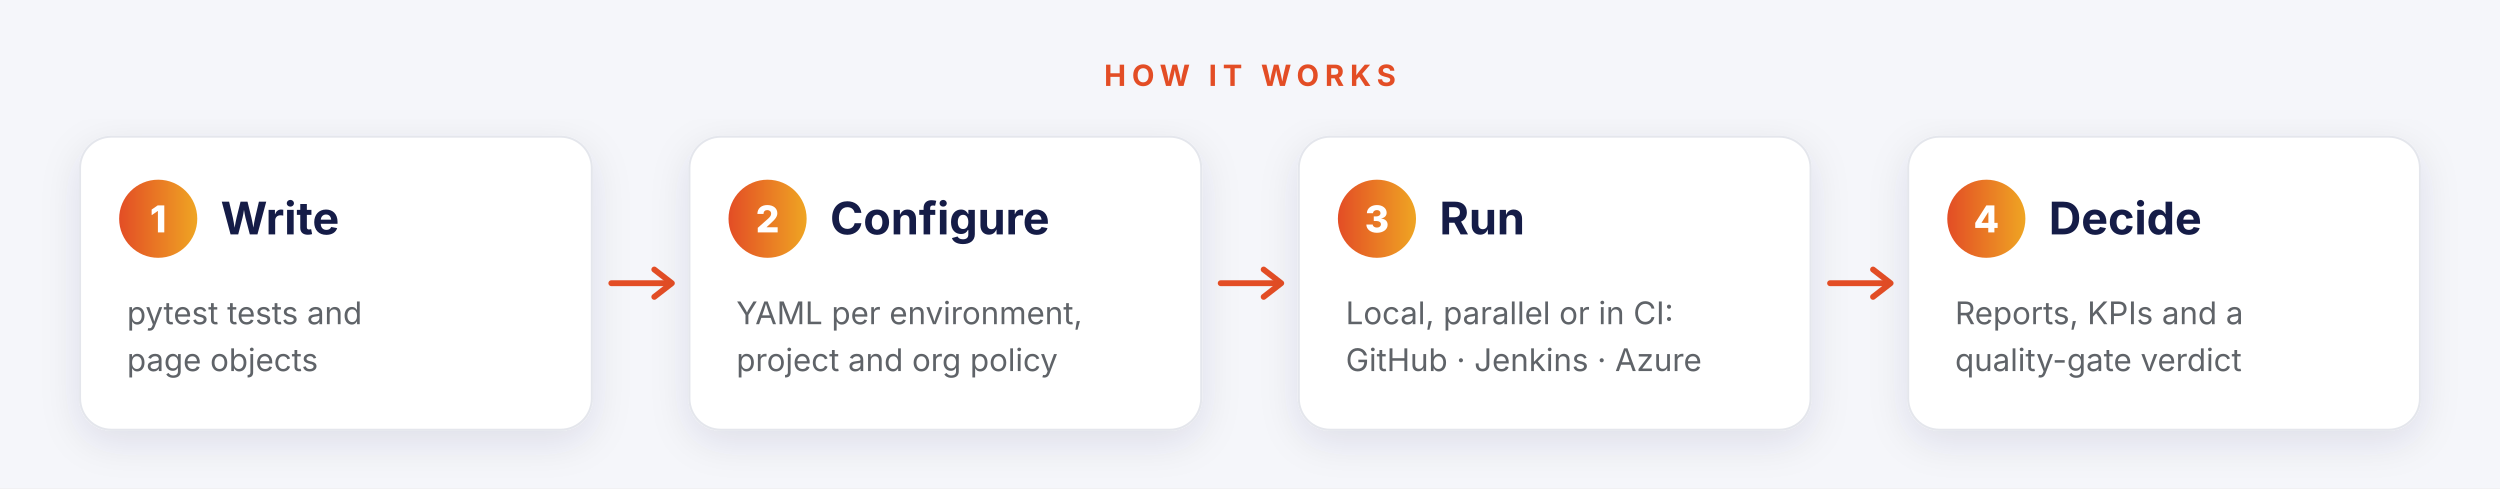
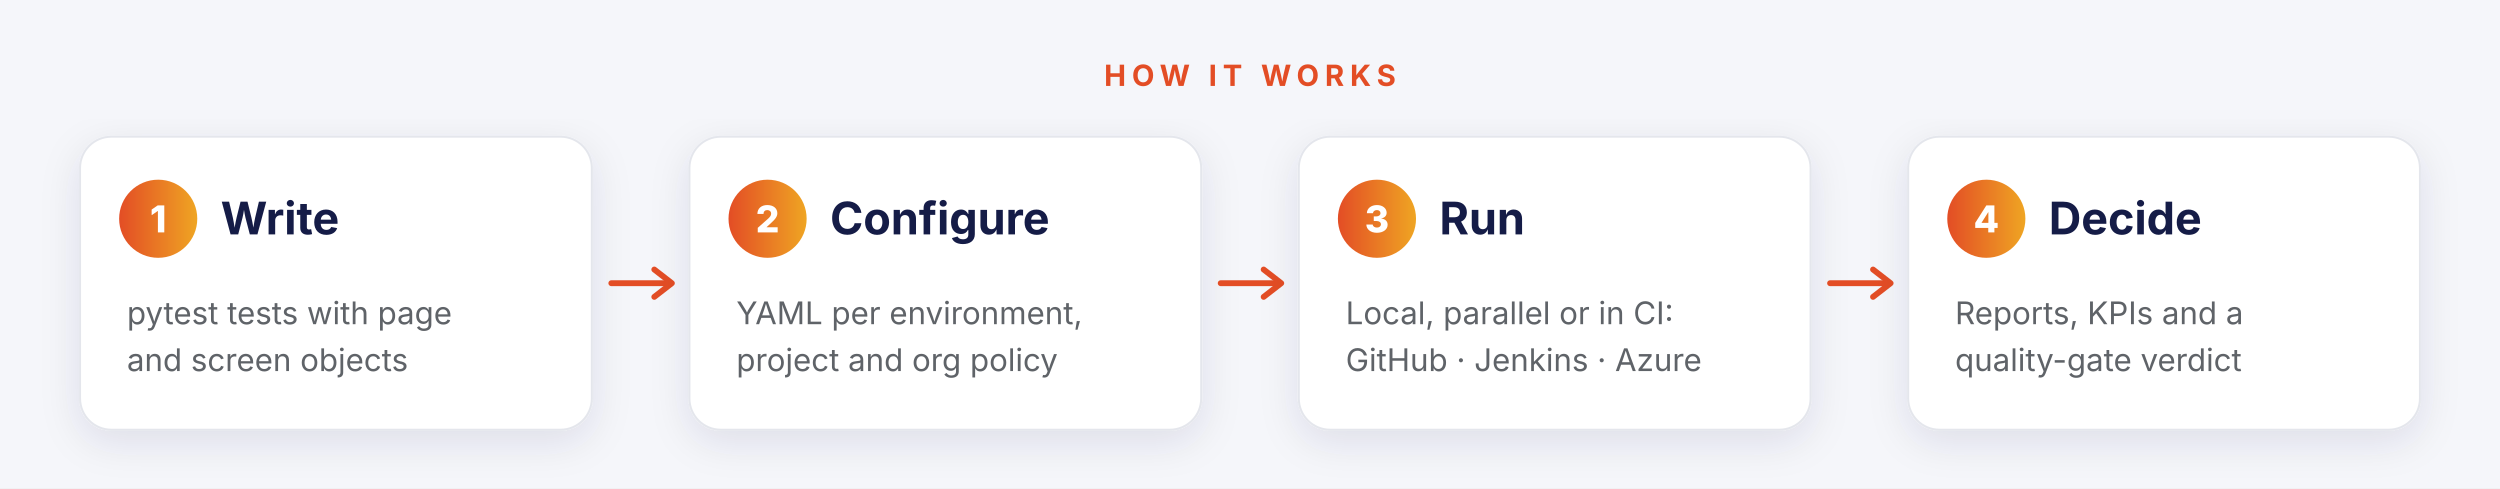
<svg xmlns="http://www.w3.org/2000/svg" width="1280" height="250" viewBox="0 0 1280 250">
  <defs>
    <linearGradient id="brand" x1="0" y1="0" x2="1" y2="0">
      <stop offset="0" stop-color="#E34D25" />
      <stop offset="1" stop-color="#EFA523" />
    </linearGradient>
    <linearGradient id="night" x1="0" y1="0" x2="1" y2="1">
      <stop offset="0" stop-color="#0B0F3A" />
      <stop offset="0.6" stop-color="#151C47" />
      <stop offset="1" stop-color="#232E73" />
    </linearGradient>
    <filter id="shadow" x="-10%" y="-10%" width="120%" height="130%">
      <feDropShadow dx="0" dy="6" stdDeviation="10" flood-color="#151C47" flood-opacity="0.10" />
    </filter>
  </defs>
  <rect width="1280" height="250" fill="#F5F6FA" />
  <text x="640.0" y="44" text-anchor="middle" font-family="'Segoe UI', 'Inter', 'Helvetica Neue', Arial, sans-serif" font-size="15" font-weight="700" letter-spacing="3" fill="#E34D25">HOW IT WORKS</text>
  <g filter="url(#shadow)">
    <rect x="41" y="70" width="262" height="150" rx="16" fill="#FFFFFF" stroke="#E4E6EC" />
  </g>
  <circle cx="81" cy="112" r="20" fill="url(#brand)" />
  <text x="81" y="119" text-anchor="middle" font-family="'Segoe UI', 'Inter', 'Helvetica Neue', Arial, sans-serif" font-size="19" font-weight="800" fill="#FFFFFF">1</text>
  <text x="113" y="120" font-family="'Segoe UI', 'Inter', 'Helvetica Neue', Arial, sans-serif" font-size="23" font-weight="700" fill="#151C47">Write</text>
-   <text x="65" y="166" font-family="'Segoe UI', 'Inter', 'Helvetica Neue', Arial, sans-serif" font-size="16" fill="#5F6368">pytest tests and</text>
-   <text x="65" y="190" font-family="'Segoe UI', 'Inter', 'Helvetica Neue', Arial, sans-serif" font-size="16" fill="#5F6368">page objects</text>
+   <text x="65" y="166" font-family="'Segoe UI', 'Inter', 'Helvetica Neue', Arial, sans-serif" font-size="16" fill="#5F6368">pytest tests with page</text>
+   <text x="65" y="190" font-family="'Segoe UI', 'Inter', 'Helvetica Neue', Arial, sans-serif" font-size="16" fill="#5F6368">and screen objects</text>
  <path d="M313 145.0 h28" stroke="#E34D25" stroke-width="3" stroke-linecap="round" />
  <path d="M335 138.0 l9 7 l-9 7" fill="none" stroke="#E34D25" stroke-width="3" stroke-linecap="round" stroke-linejoin="round" />
  <g filter="url(#shadow)">
    <rect x="353" y="70" width="262" height="150" rx="16" fill="#FFFFFF" stroke="#E4E6EC" />
  </g>
  <circle cx="393" cy="112" r="20" fill="url(#brand)" />
  <text x="393" y="119" text-anchor="middle" font-family="'Segoe UI', 'Inter', 'Helvetica Neue', Arial, sans-serif" font-size="19" font-weight="800" fill="#FFFFFF">2</text>
  <text x="425" y="120" font-family="'Segoe UI', 'Inter', 'Helvetica Neue', Arial, sans-serif" font-size="23" font-weight="700" fill="#151C47">Configure</text>
  <text x="377" y="166" font-family="'Segoe UI', 'Inter', 'Helvetica Neue', Arial, sans-serif" font-size="16" fill="#5F6368">YAML per environment,</text>
  <text x="377" y="190" font-family="'Segoe UI', 'Inter', 'Helvetica Neue', Arial, sans-serif" font-size="16" fill="#5F6368">project and org policy</text>
  <path d="M625 145.0 h28" stroke="#E34D25" stroke-width="3" stroke-linecap="round" />
  <path d="M647 138.0 l9 7 l-9 7" fill="none" stroke="#E34D25" stroke-width="3" stroke-linecap="round" stroke-linejoin="round" />
  <g filter="url(#shadow)">
    <rect x="665" y="70" width="262" height="150" rx="16" fill="#FFFFFF" stroke="#E4E6EC" />
  </g>
  <circle cx="705" cy="112" r="20" fill="url(#brand)" />
  <text x="705" y="119" text-anchor="middle" font-family="'Segoe UI', 'Inter', 'Helvetica Neue', Arial, sans-serif" font-size="19" font-weight="800" fill="#FFFFFF">3</text>
  <text x="737" y="120" font-family="'Segoe UI', 'Inter', 'Helvetica Neue', Arial, sans-serif" font-size="23" font-weight="700" fill="#151C47">Run</text>
  <text x="689" y="166" font-family="'Segoe UI', 'Inter', 'Helvetica Neue', Arial, sans-serif" font-size="16" fill="#5F6368">Local, parallel or in CI:</text>
  <text x="689" y="190" font-family="'Segoe UI', 'Inter', 'Helvetica Neue', Arial, sans-serif" font-size="16" fill="#5F6368">GitHub · Jenkins · Azure</text>
  <path d="M937 145.0 h28" stroke="#E34D25" stroke-width="3" stroke-linecap="round" />
  <path d="M959 138.0 l9 7 l-9 7" fill="none" stroke="#E34D25" stroke-width="3" stroke-linecap="round" stroke-linejoin="round" />
  <g filter="url(#shadow)">
    <rect x="977" y="70" width="262" height="150" rx="16" fill="#FFFFFF" stroke="#E4E6EC" />
  </g>
  <circle cx="1017" cy="112" r="20" fill="url(#brand)" />
  <text x="1017" y="119" text-anchor="middle" font-family="'Segoe UI', 'Inter', 'Helvetica Neue', Arial, sans-serif" font-size="19" font-weight="800" fill="#FFFFFF">4</text>
  <text x="1049" y="120" font-family="'Segoe UI', 'Inter', 'Helvetica Neue', Arial, sans-serif" font-size="23" font-weight="700" fill="#151C47">Decide</text>
  <text x="1001" y="166" font-family="'Segoe UI', 'Inter', 'Helvetica Neue', Arial, sans-serif" font-size="16" fill="#5F6368">Reports, KPIs and a</text>
  <text x="1001" y="190" font-family="'Segoe UI', 'Inter', 'Helvetica Neue', Arial, sans-serif" font-size="16" fill="#5F6368">quality-gate verdict</text>
</svg>
